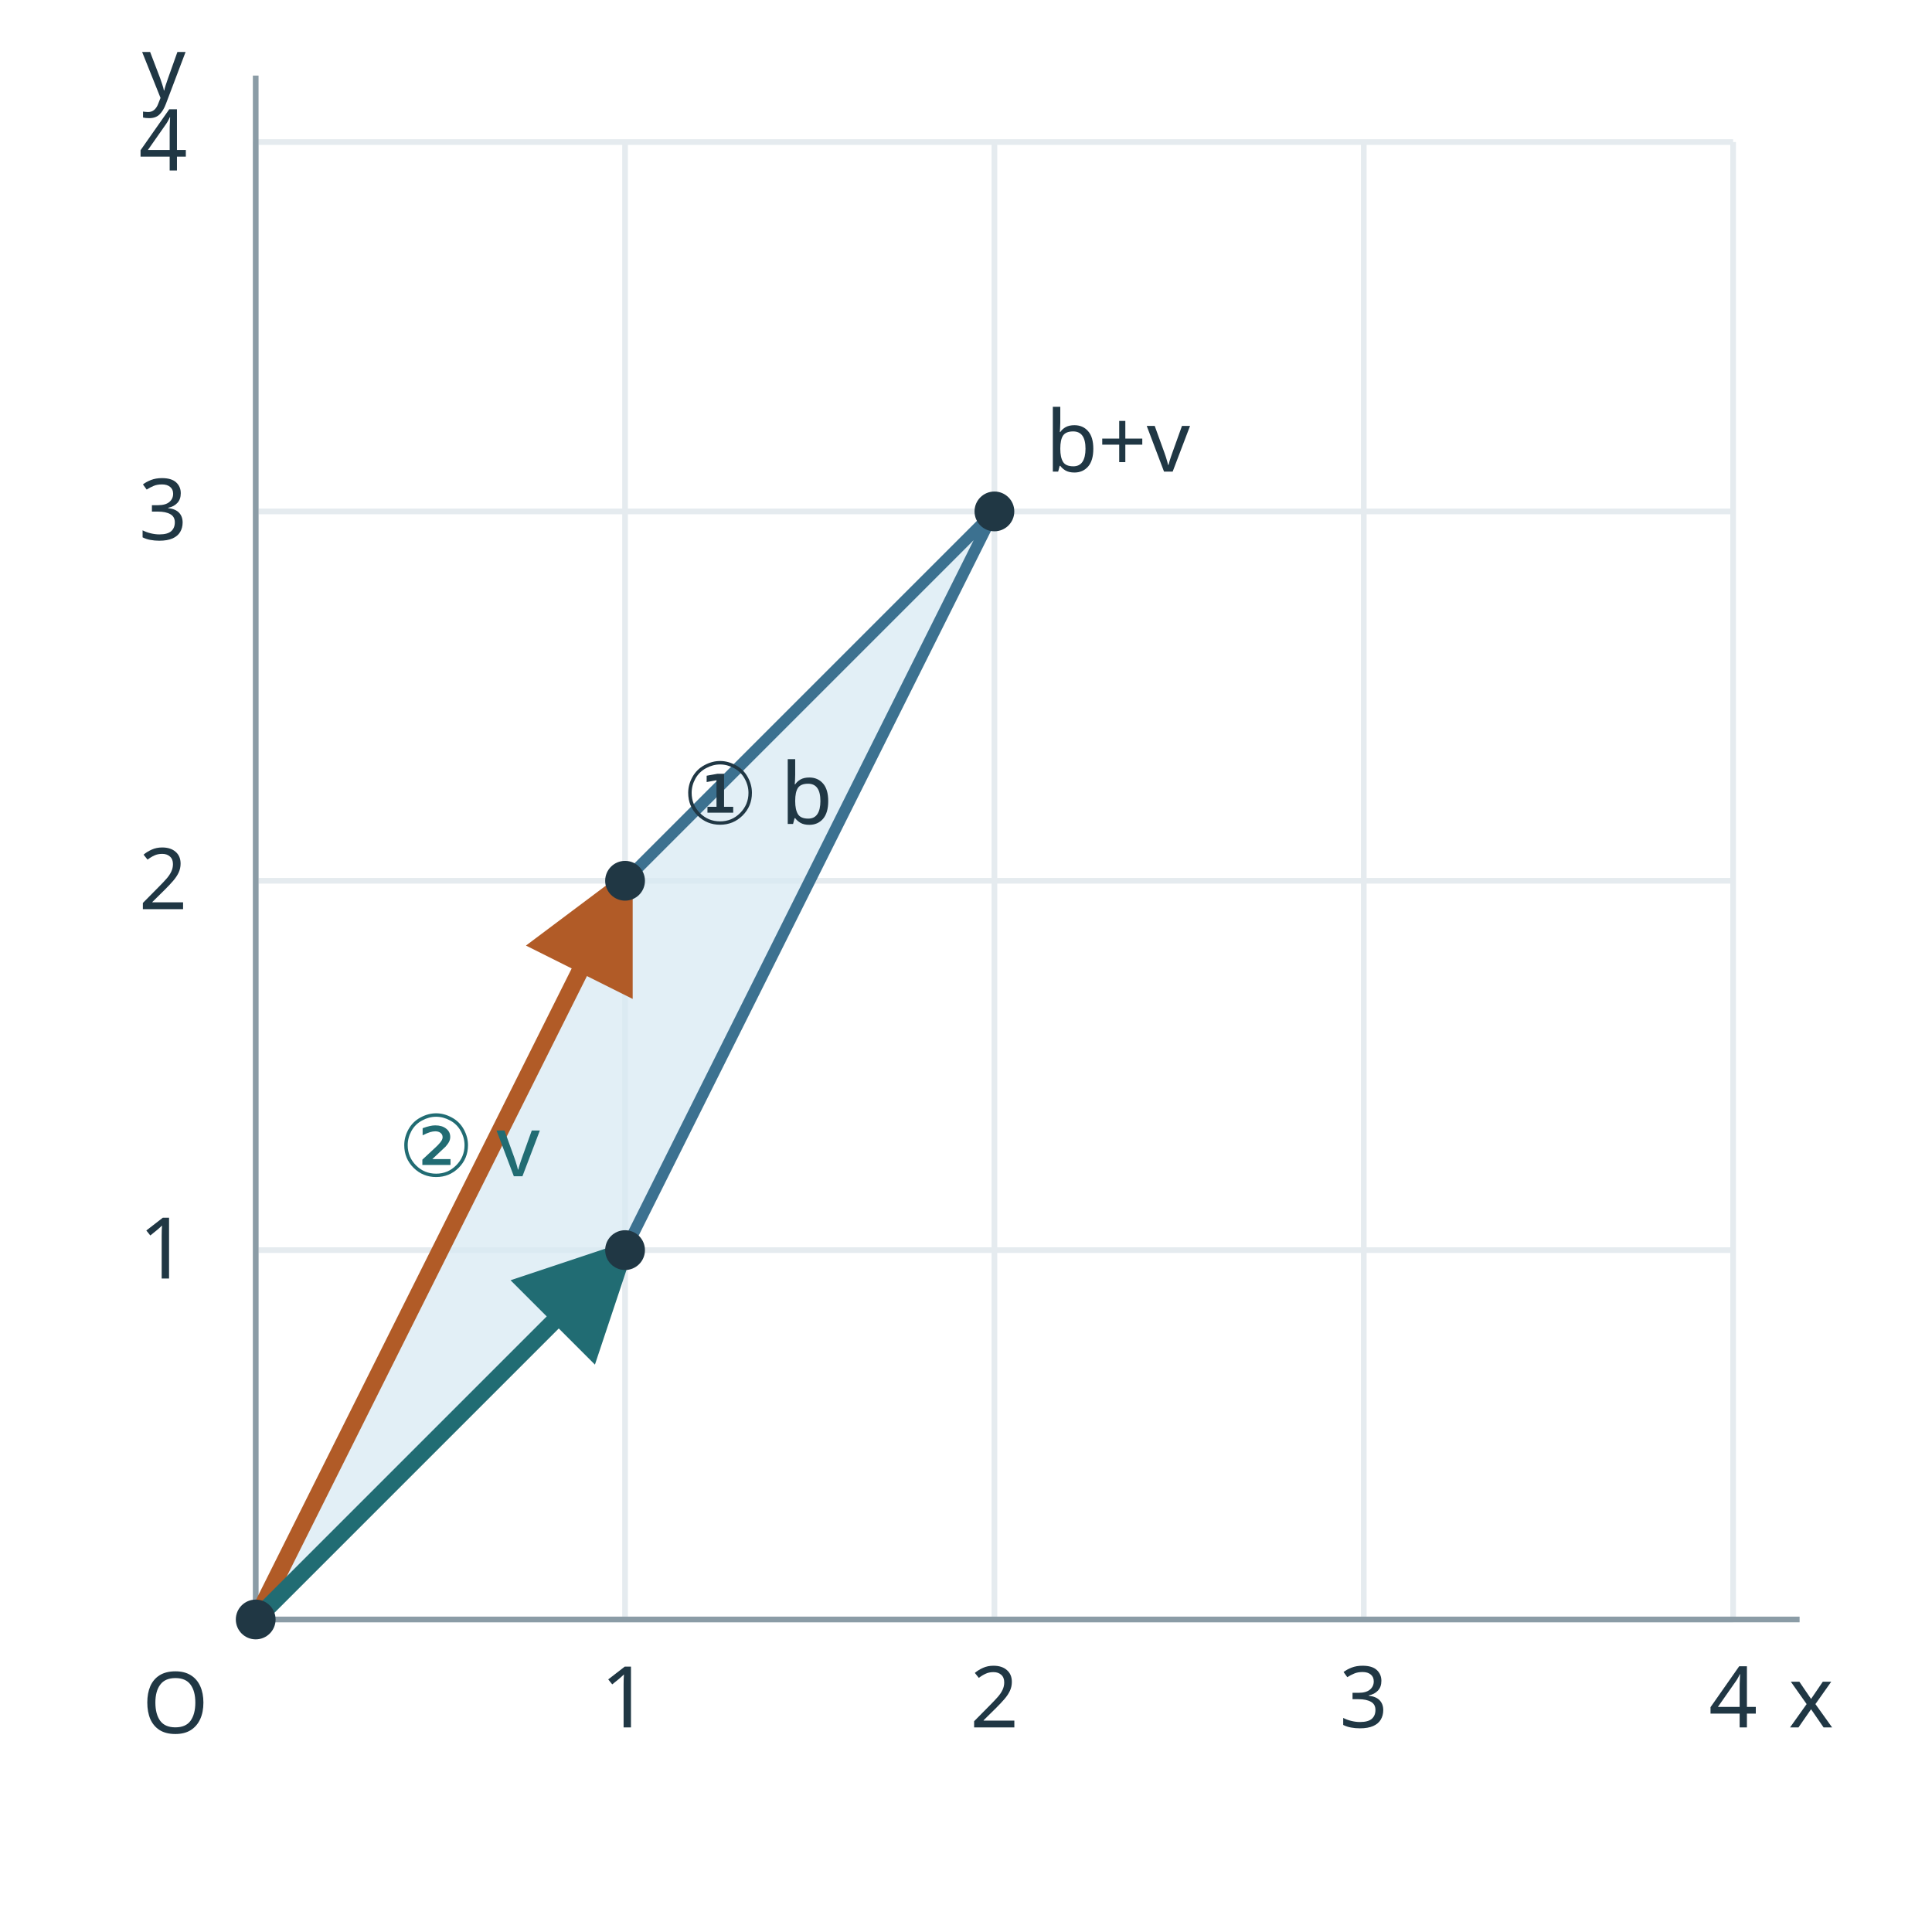
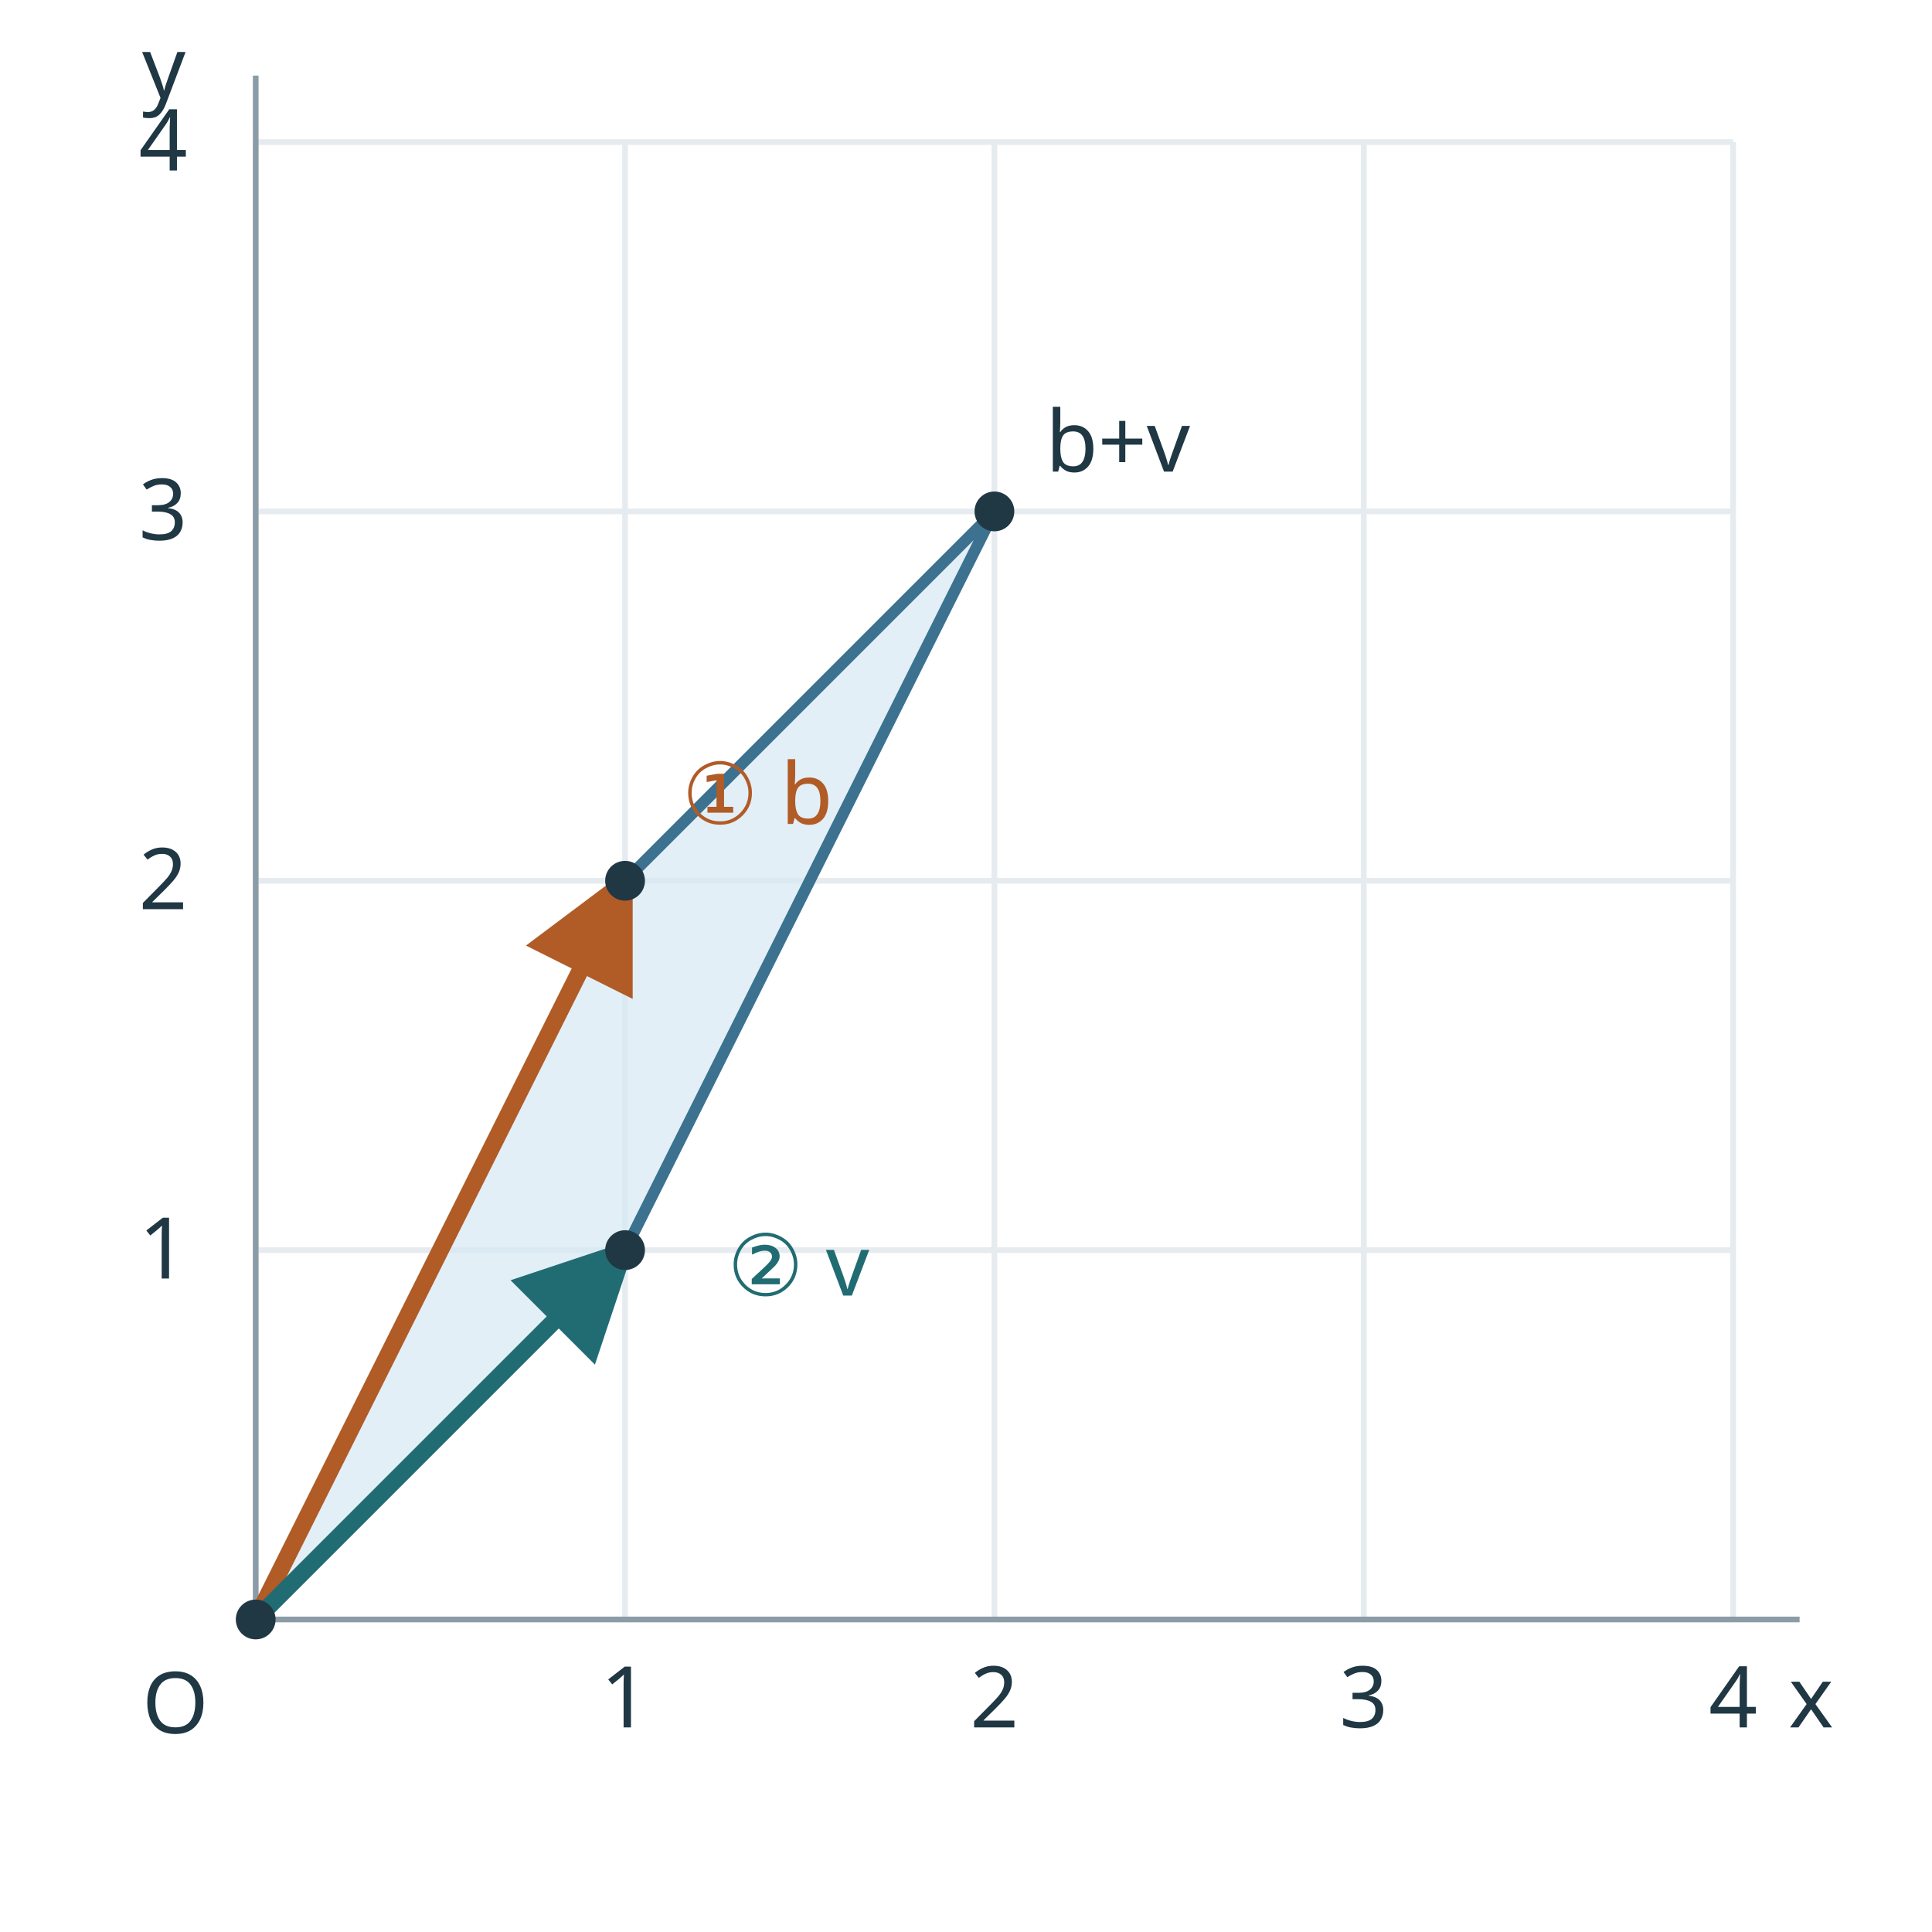
<svg xmlns="http://www.w3.org/2000/svg" viewBox="0 0 340 340" width="340" height="340" role="img" aria-labelledby="title">
  <rect width="100%" height="100%" fill="white" />
  <defs>
    <marker id="arrow" markerWidth="7" markerHeight="7" refX="6" refY="3.5" orient="auto">
      <path d="M0,0 L7,3.5 L0,7" fill="context-stroke" />
    </marker>
  </defs>
  <g font-family="sans-serif" font-size="15" fill="#203744">
    <path d="M45,285 L45,25" fill="none" stroke="#e5ebef" stroke-width="1" />
    <path d="M110,285 L110,25" fill="none" stroke="#e5ebef" stroke-width="1" />
    <path d="M175,285 L175,25" fill="none" stroke="#e5ebef" stroke-width="1" />
    <path d="M240,285 L240,25" fill="none" stroke="#e5ebef" stroke-width="1" />
    <path d="M305,285 L305,25" fill="none" stroke="#e5ebef" stroke-width="1" />
    <path d="M45,285 L305,285" fill="none" stroke="#e5ebef" stroke-width="1" />
    <path d="M45,220 L305,220" fill="none" stroke="#e5ebef" stroke-width="1" />
    <path d="M45,155 L305,155" fill="none" stroke="#e5ebef" stroke-width="1" />
    <path d="M45,90 L305,90" fill="none" stroke="#e5ebef" stroke-width="1" />
    <path d="M45,25 L305,25" fill="none" stroke="#e5ebef" stroke-width="1" />
    <path d="M45,285 L316.7,285" fill="none" stroke="#8b9ca6" stroke-width="1" />
    <path d="M45,285 L45,13.3" fill="none" stroke="#8b9ca6" stroke-width="1" />
    <text x="314.75" y="304" text-anchor="start" fill="#203744">x</text>
    <text x="25" y="17.2" text-anchor="start" fill="#203744">y</text>
    <text x="110" y="304" text-anchor="middle" fill="#203744">1</text>
    <text x="175" y="304" text-anchor="middle" fill="#203744">2</text>
    <text x="240" y="304" text-anchor="middle" fill="#203744">3</text>
    <text x="305" y="304" text-anchor="middle" fill="#203744">4</text>
    <text x="33" y="225" text-anchor="end" fill="#203744">1</text>
    <text x="33" y="160" text-anchor="end" fill="#203744">2</text>
    <text x="33" y="95" text-anchor="end" fill="#203744">3</text>
    <text x="33" y="30" text-anchor="end" fill="#203744">4</text>
    <polygon points="45,285 110,155 175,90 110,220" fill="#d8e9f3" fill-opacity="0.75" stroke="#3c7190" stroke-width="2" />
    <path d="M45,285 L110,155" fill="none" stroke="#b15b27" stroke-width="3" marker-end="url(#arrow)" />
    <path d="M45,285 L110,220" fill="none" stroke="#216c73" stroke-width="3" marker-end="url(#arrow)" />
    <circle cx="45" cy="285" r="3.5" fill="#203744" />
    <circle cx="110" cy="155" r="3.5" fill="#203744" />
    <circle cx="175" cy="90" r="3.5" fill="#203744" />
    <circle cx="110" cy="220" r="3.5" fill="#203744" />
    <text x="25" y="305" text-anchor="start" fill="#203744">O</text>
-     <text x="120" y="145" text-anchor="start" fill="#203744">① b</text>
-     <text x="95" y="207" text-anchor="end" fill="#216c73">② v</text>
+     <text x="120" y="145" text-anchor="start" fill="#b15b27">① b</text>
+     <text x="128" y="228" text-anchor="start" fill="#216c73">② v</text>
    <text x="184" y="83" text-anchor="start" fill="#203744">b+v</text>
  </g>
</svg>
